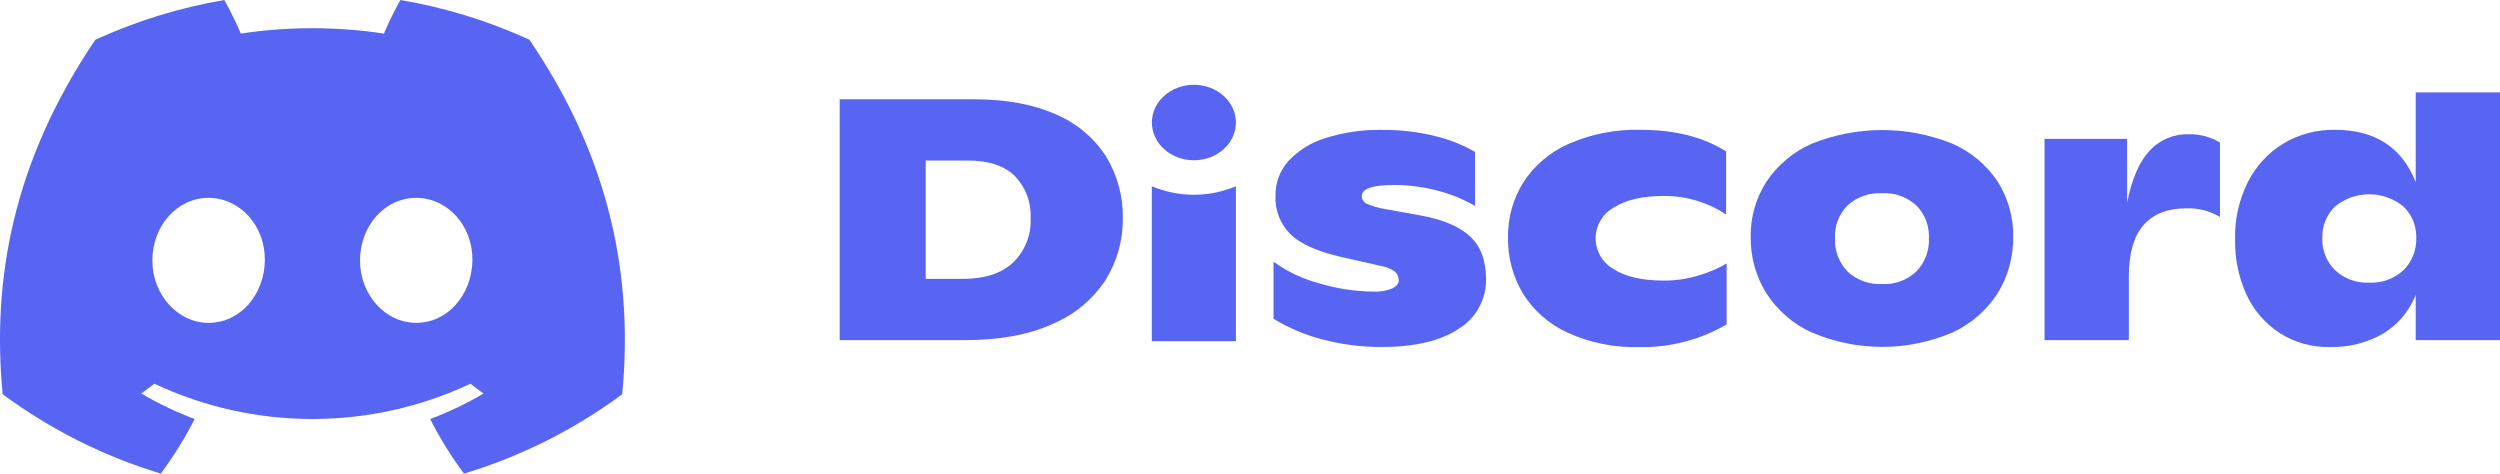
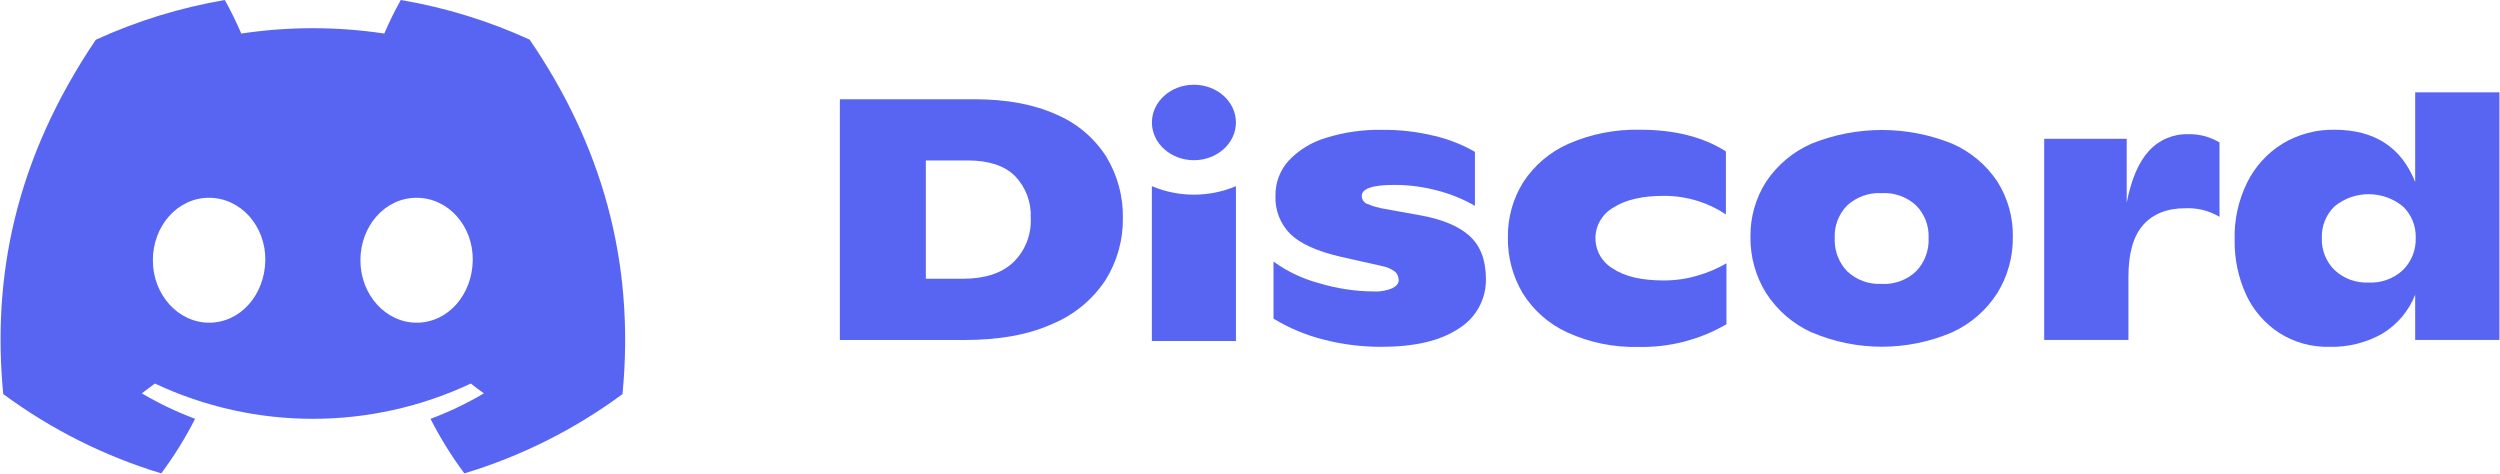
- <svg xmlns="http://www.w3.org/2000/svg" viewBox="0 0 508.67 96.36">
+ <svg xmlns="http://www.w3.org/2000/svg" width="338" height="64" viewBox="0 0 508.67 96.36">
  <defs>
    <style>.cls-1{fill:#5865f2;}</style>
  </defs>
  <g id="图层_2" data-name="图层 2">
    <g id="Discord_Logos" data-name="Discord Logos">
      <g id="Discord_Logo_-_Large_-_White" data-name="Discord Logo - Large - White">
        <path class="cls-1" d="M170.85,20.2h27.3q9.87,0,16.7,3.08a22.5,22.5,0,0,1,10.21,8.58,23.34,23.34,0,0,1,3.4,12.56A23.24,23.24,0,0,1,224.93,57a23.94,23.94,0,0,1-10.79,8.92q-7.24,3.3-17.95,3.29H170.85Zm25.06,36.54q6.65,0,10.22-3.32a11.8,11.8,0,0,0,3.57-9.07,11.5,11.5,0,0,0-3.18-8.5q-3.2-3.18-9.63-3.19h-8.54V56.74Z" />
        <path class="cls-1" d="M269.34,69.13a37,37,0,0,1-10.22-4.27V53.24a27.77,27.77,0,0,0,9.2,4.38,39.31,39.31,0,0,0,11.17,1.71,8.71,8.71,0,0,0,3.82-.66c.86-.44,1.29-1,1.29-1.58a2.37,2.37,0,0,0-.7-1.75,6.15,6.15,0,0,0-2.73-1.19l-8.4-1.89q-7.22-1.68-10.25-4.65a10.39,10.39,0,0,1-3-7.81,10.37,10.37,0,0,1,2.66-7.07,17.13,17.13,0,0,1,7.56-4.65,36,36,0,0,1,11.48-1.65A43.27,43.27,0,0,1,292,27.69a30.25,30.25,0,0,1,8.12,3.22v11a30,30,0,0,0-7.6-3.11,34,34,0,0,0-8.85-1.16q-6.58,0-6.58,2.24a1.69,1.69,0,0,0,1,1.58,16.14,16.14,0,0,0,3.74,1.08l7,1.26Q295.65,45,299,48t3.36,8.78a11.61,11.61,0,0,1-5.57,10.12Q291.26,70.61,281,70.6A46.41,46.41,0,0,1,269.34,69.13Z" />
        <path class="cls-1" d="M318.9,67.66a21,21,0,0,1-9.07-8,21.59,21.59,0,0,1-3-11.34,20.62,20.62,0,0,1,3.15-11.27,21.16,21.16,0,0,1,9.24-7.8,34.25,34.25,0,0,1,14.56-2.84q10.5,0,17.43,4.41V43.65a21.84,21.84,0,0,0-5.7-2.73,22.65,22.65,0,0,0-7-1.05q-6.51,0-10.19,2.38a7.15,7.15,0,0,0-.1,12.43q3.57,2.41,10.36,2.41a23.91,23.91,0,0,0,6.9-1,25.71,25.71,0,0,0,5.84-2.49V66a34,34,0,0,1-17.85,4.62A32.93,32.93,0,0,1,318.9,67.66Z" />
        <path class="cls-1" d="M368.64,67.66a21.77,21.77,0,0,1-9.25-8,21.14,21.14,0,0,1-3.18-11.41A20.27,20.27,0,0,1,359.39,37a21.42,21.42,0,0,1,9.21-7.74,38.17,38.17,0,0,1,28.7,0,21.25,21.25,0,0,1,9.17,7.7,20.41,20.41,0,0,1,3.15,11.27,21.29,21.29,0,0,1-3.15,11.41,21.51,21.51,0,0,1-9.2,8,36.32,36.32,0,0,1-28.63,0Zm21.27-12.42a9.12,9.12,0,0,0,2.56-6.76,8.87,8.87,0,0,0-2.56-6.68,9.53,9.53,0,0,0-7-2.49,9.67,9.67,0,0,0-7,2.49,8.9,8.9,0,0,0-2.55,6.68,9.15,9.15,0,0,0,2.55,6.76,9.53,9.53,0,0,0,7,2.55A9.4,9.4,0,0,0,389.91,55.24Z" />
        <path class="cls-1" d="M451.69,29V44.14a12.47,12.47,0,0,0-6.93-1.75c-3.73,0-6.61,1.14-8.61,3.4s-3,5.77-3,10.53V69.2H416V28.25h16.8v13q1.4-7.14,4.52-10.53a10.38,10.38,0,0,1,8-3.4A11.71,11.71,0,0,1,451.69,29Z" />
        <path class="cls-1" d="M508.67,18.8V69.2H491.52V60a16.23,16.23,0,0,1-6.62,7.88A20.81,20.81,0,0,1,474,70.6a18.11,18.11,0,0,1-10.15-2.83A18.6,18.6,0,0,1,457.11,60a25.75,25.75,0,0,1-2.34-11.17,24.87,24.87,0,0,1,2.48-11.55,19.43,19.43,0,0,1,7.21-8,19.85,19.85,0,0,1,10.61-2.87q12.24,0,16.45,10.64V18.8ZM489,55a8.83,8.83,0,0,0,2.63-6.62A8.42,8.42,0,0,0,489,42a11,11,0,0,0-13.89,0,8.55,8.55,0,0,0-2.59,6.47A8.67,8.67,0,0,0,475.14,55,9.42,9.42,0,0,0,482,57.51,9.56,9.56,0,0,0,489,55Z" />
        <path class="cls-1" d="M107.7,8.07A105.15,105.15,0,0,0,81.47,0a72.06,72.06,0,0,0-3.36,6.83A97.68,97.68,0,0,0,49,6.83,72.37,72.37,0,0,0,45.64,0,105.89,105.89,0,0,0,19.39,8.09C2.79,32.65-1.71,56.6.54,80.21h0A105.73,105.73,0,0,0,32.71,96.36,77.7,77.7,0,0,0,39.6,85.25a68.42,68.42,0,0,1-10.85-5.18c.91-.66,1.8-1.34,2.66-2a75.57,75.57,0,0,0,64.32,0c.87.71,1.76,1.39,2.66,2a68.68,68.68,0,0,1-10.87,5.19,77,77,0,0,0,6.89,11.1A105.25,105.25,0,0,0,126.6,80.22h0C129.24,52.84,122.09,29.11,107.7,8.07ZM42.45,65.69C36.18,65.69,31,60,31,53s5-12.74,11.43-12.74S54,46,53.89,53,48.84,65.69,42.45,65.69Zm42.24,0C78.41,65.69,73.25,60,73.25,53s5-12.74,11.44-12.74S96.23,46,96.12,53,91.08,65.69,84.69,65.69Z" />
        <ellipse class="cls-1" cx="242.92" cy="24.93" rx="8.55" ry="7.68" />
        <path class="cls-1" d="M234.36,37.9a22.08,22.08,0,0,0,17.11,0V69.42H234.36Z" />
      </g>
    </g>
  </g>
</svg>
